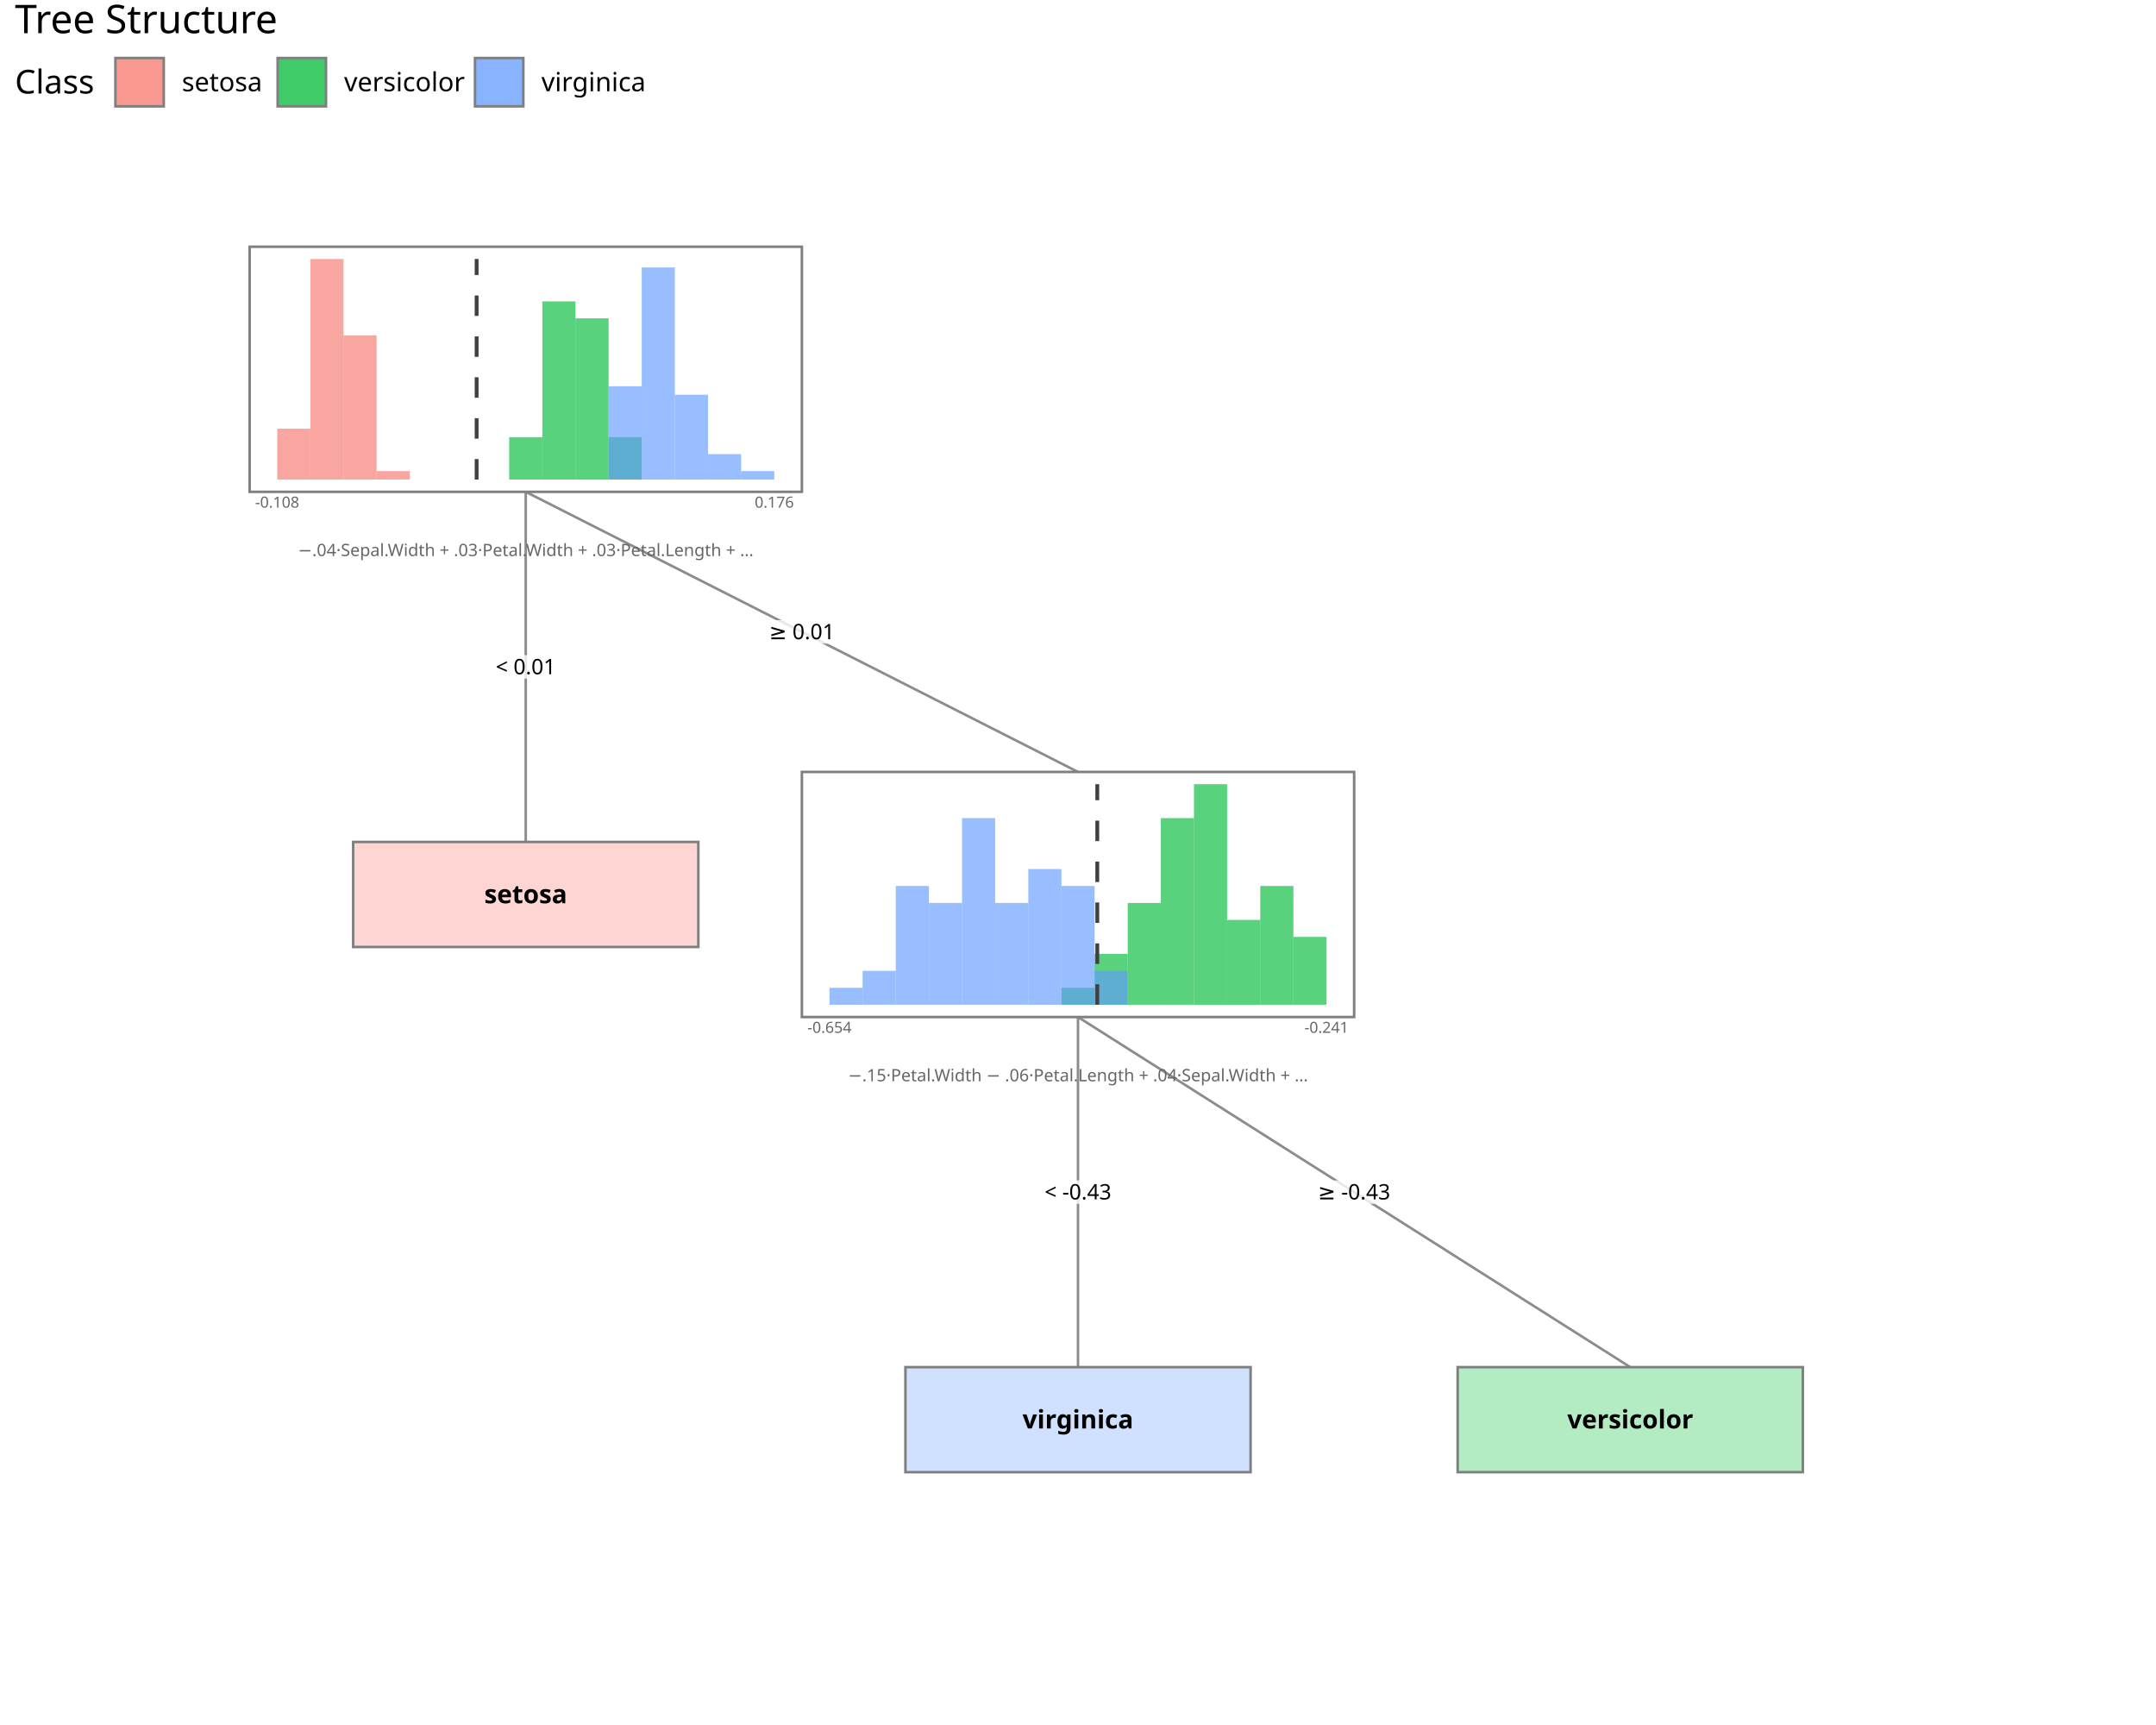
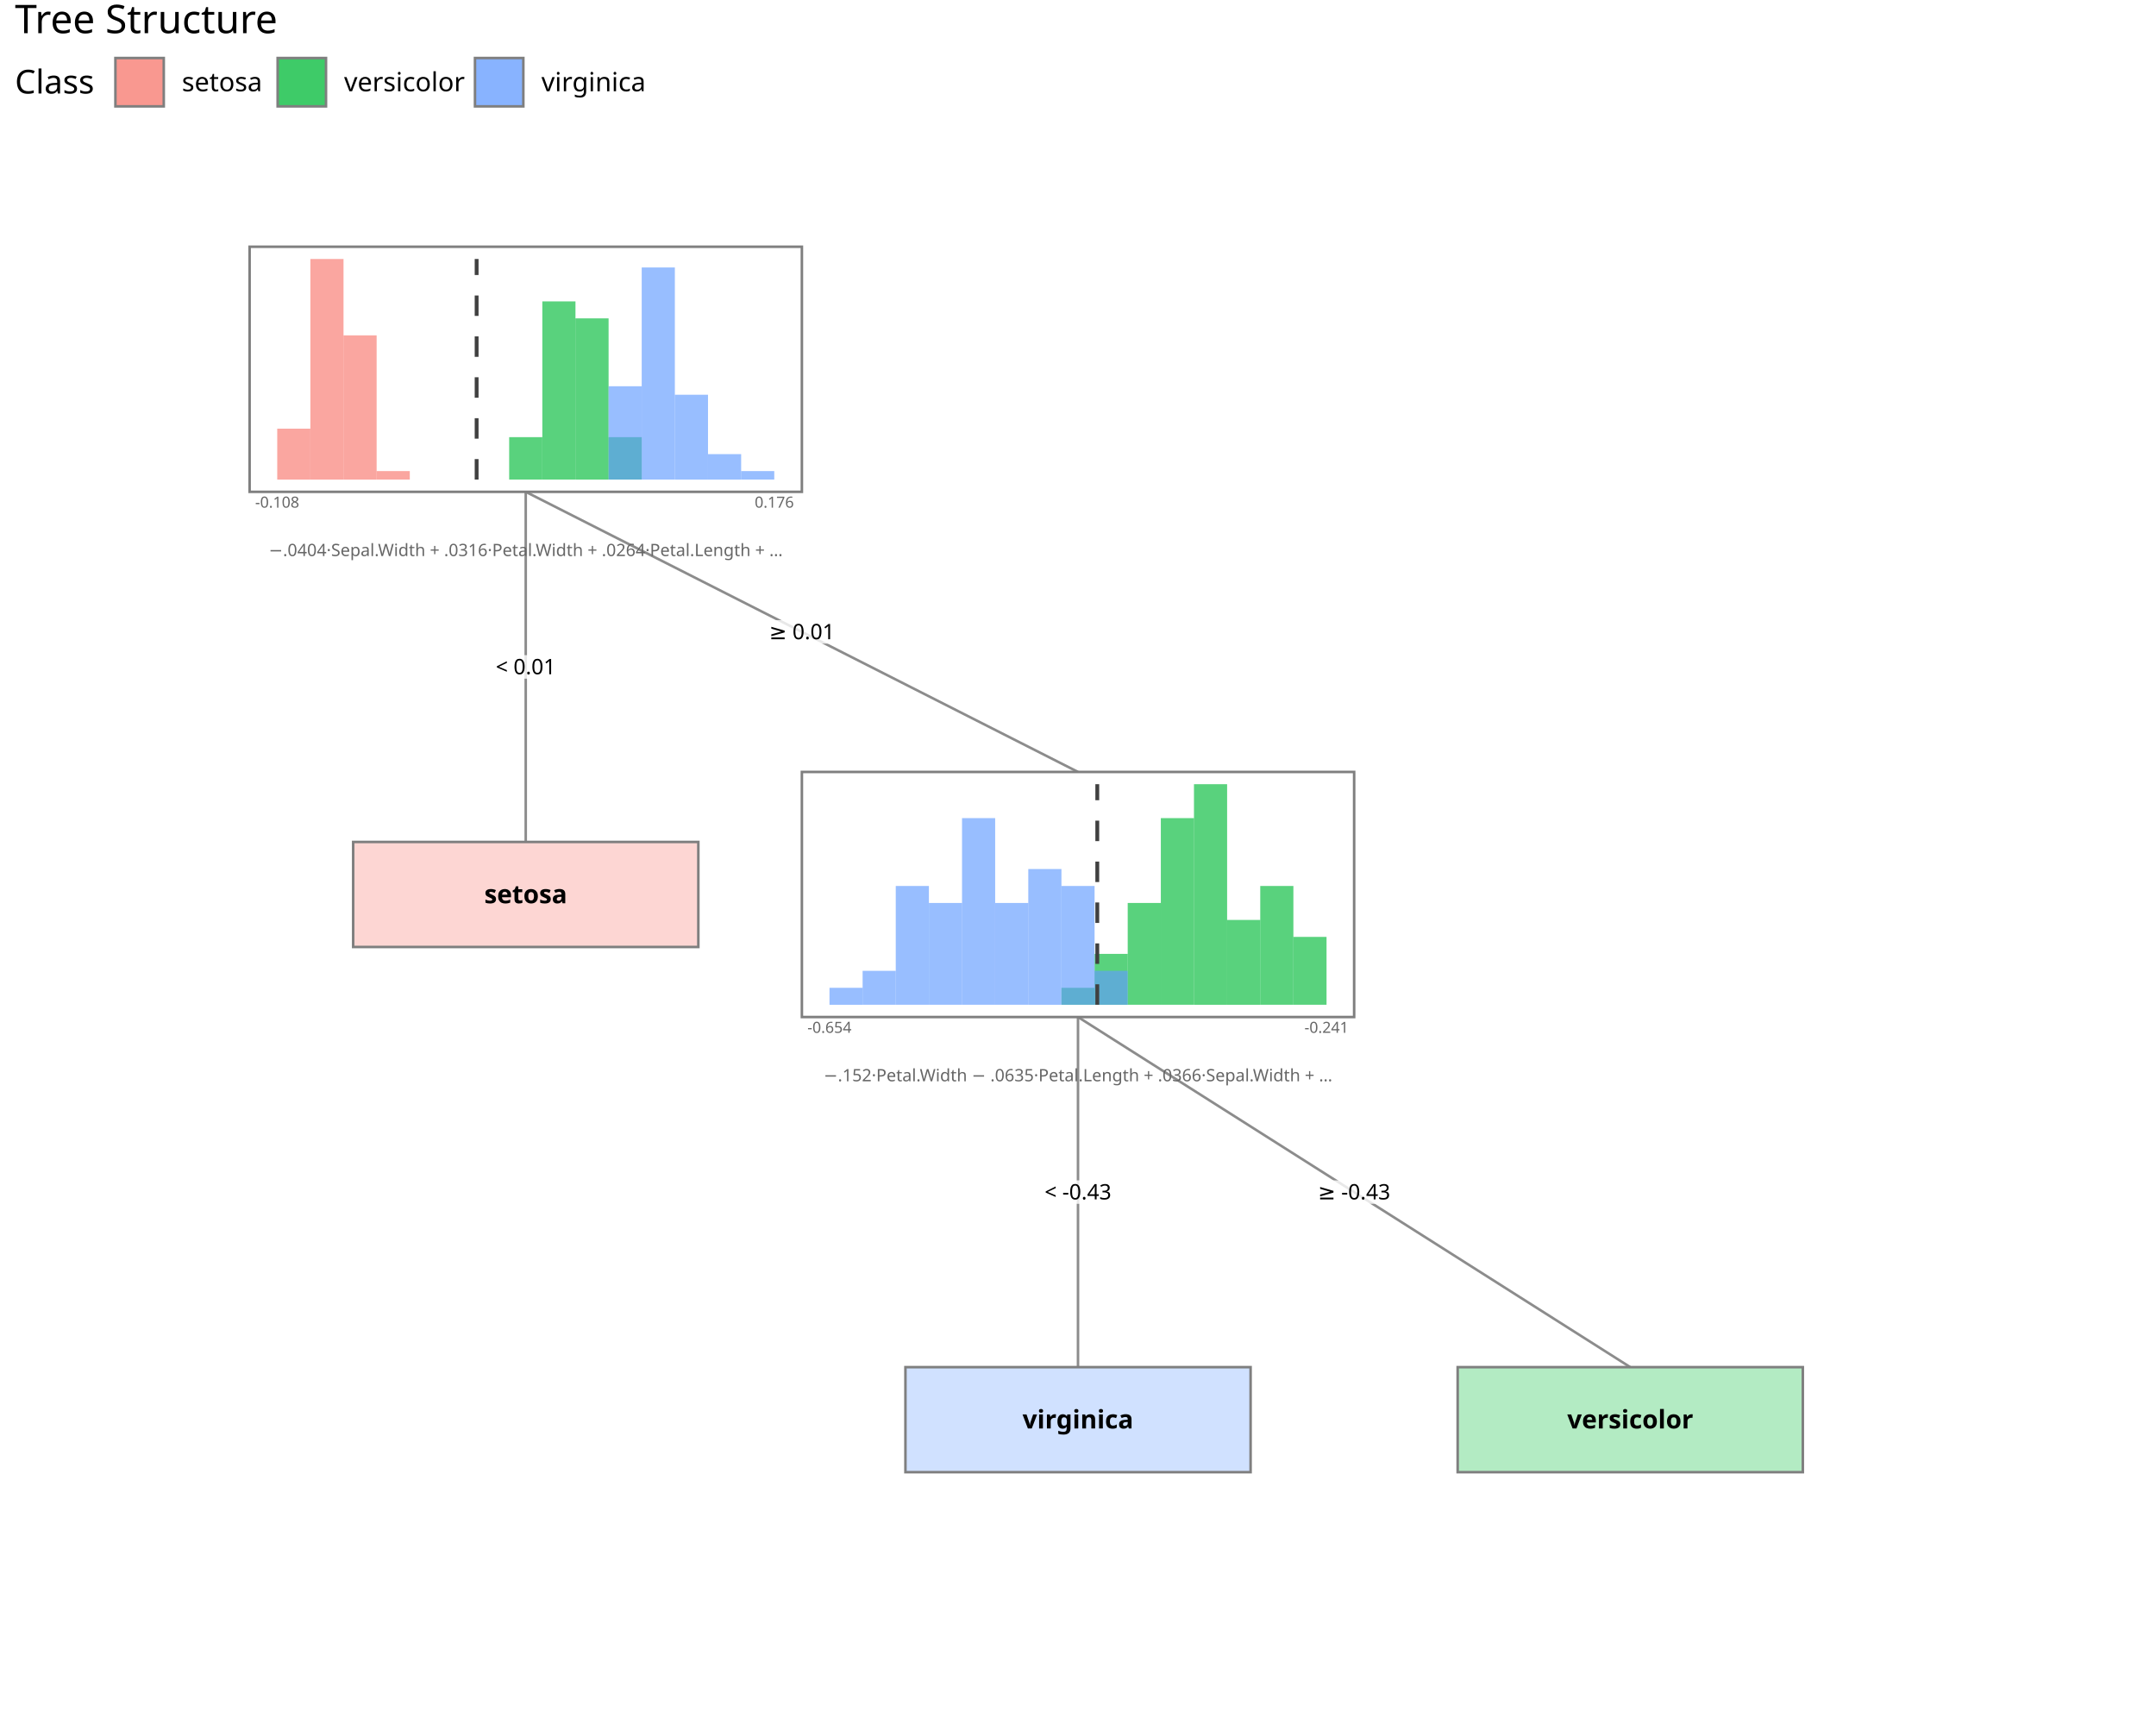
<svg xmlns="http://www.w3.org/2000/svg" class="svglite" data-engine-version="2.0" width="720.00pt" height="576.00pt" viewBox="0 0 720.00 576.00">
  <defs>
    <style type="text/css">
    .svglite line, .svglite polyline, .svglite polygon, .svglite path, .svglite rect, .svglite circle {
      fill: none;
      stroke: #000000;
      stroke-linecap: round;
      stroke-linejoin: round;
      stroke-miterlimit: 10.00;
    }
  </style>
  </defs>
  <rect width="100%" height="100%" style="stroke: none; fill: #FFFFFF;" />
  <defs>
    <clipPath id="cpMC4wMHw3MjAuMDB8MC4wMHw1NzYuMDA=">
      <rect x="0.00" y="0.00" width="720.00" height="576.00" />
    </clipPath>
  </defs>
  <g clip-path="url(#cpMC4wMHw3MjAuMDB8MC4wMHw1NzYuMDA=)">
</g>
  <defs>
    <clipPath id="cpNC45OHw3MTUuMDJ8NDYuNzN8NTc0LjAx">
      <rect x="4.98" y="46.73" width="710.04" height="527.28" />
    </clipPath>
  </defs>
  <g clip-path="url(#cpNC45OHw3MTUuMDJ8NDYuNzN8NTc0LjAx)">
    <line x1="360.00" y1="339.60" x2="360.00" y2="456.51" style="stroke-width: 0.85; stroke: #8C8C8C; stroke-linecap: butt;" />
    <line x1="360.00" y1="339.60" x2="544.43" y2="456.51" style="stroke-width: 0.85; stroke: #8C8C8C; stroke-linecap: butt;" />
    <line x1="175.57" y1="164.23" x2="175.57" y2="281.14" style="stroke-width: 0.85; stroke: #8C8C8C; stroke-linecap: butt;" />
    <line x1="175.57" y1="164.23" x2="360.00" y2="257.76" style="stroke-width: 0.85; stroke: #8C8C8C; stroke-linecap: butt;" />
    <polygon points="348.83,401.98 371.17,401.98 371.12,401.98 371.33,401.97 371.53,401.93 371.72,401.85 371.90,401.75 372.06,401.62 372.20,401.47 372.31,401.29 372.39,401.10 372.44,400.90 372.45,400.70 372.45,400.70 372.45,395.41 372.45,395.41 372.44,395.20 372.39,395.00 372.31,394.81 372.20,394.64 372.06,394.49 371.90,394.36 371.72,394.25 371.53,394.18 371.33,394.14 371.17,394.13 348.83,394.13 348.98,394.14 348.78,394.13 348.57,394.15 348.37,394.21 348.19,394.30 348.02,394.42 347.87,394.56 347.74,394.72 347.65,394.91 347.58,395.10 347.55,395.31 347.55,395.41 347.55,400.70 347.55,400.59 347.55,400.80 347.58,401.00 347.65,401.20 347.74,401.38 347.87,401.55 348.02,401.69 348.19,401.81 348.37,401.89 348.57,401.95 348.78,401.98 " style="stroke-width: 0.00; stroke: none; fill: #FFFFFF; fill-opacity: 0.80;" />
    <text x="360.00" y="400.50" text-anchor="middle" style="font-size: 7.11px; font-family: sans;" textLength="22.35px" lengthAdjust="spacingAndGlyphs">&lt; -0.43</text>
    <polygon points="441.17,401.98 463.26,401.98 463.21,401.98 463.41,401.97 463.62,401.93 463.81,401.85 463.99,401.75 464.15,401.62 464.28,401.47 464.39,401.29 464.47,401.10 464.52,400.90 464.54,400.70 464.54,400.70 464.54,395.41 464.54,395.41 464.52,395.20 464.47,395.00 464.39,394.81 464.28,394.64 464.15,394.49 463.99,394.36 463.81,394.25 463.62,394.18 463.41,394.14 463.26,394.13 441.17,394.13 441.32,394.14 441.11,394.13 440.91,394.15 440.71,394.21 440.52,394.30 440.36,394.42 440.21,394.56 440.08,394.72 439.99,394.91 439.92,395.10 439.89,395.31 439.88,395.41 439.88,400.70 439.89,400.59 439.89,400.80 439.92,401.00 439.99,401.20 440.08,401.38 440.21,401.55 440.36,401.69 440.52,401.81 440.71,401.89 440.91,401.95 441.11,401.98 " style="stroke-width: 0.00; stroke: none; fill: #FFFFFF; fill-opacity: 0.80;" />
    <text x="452.21" y="400.50" text-anchor="middle" style="font-size: 7.11px; font-family: sans;" textLength="22.09px" lengthAdjust="spacingAndGlyphs">≥ -0.43</text>
    <polygon points="165.59,226.61 185.56,226.61 185.51,226.61 185.72,226.60 185.92,226.56 186.11,226.48 186.29,226.38 186.45,226.25 186.59,226.10 186.70,225.92 186.78,225.73 186.83,225.53 186.84,225.33 186.84,225.33 186.84,220.04 186.84,220.04 186.83,219.83 186.78,219.63 186.70,219.44 186.59,219.27 186.45,219.12 186.29,218.99 186.11,218.88 185.92,218.81 185.72,218.77 185.56,218.76 165.59,218.76 165.74,218.77 165.53,218.76 165.33,218.78 165.13,218.84 164.95,218.93 164.78,219.05 164.63,219.19 164.50,219.36 164.41,219.54 164.34,219.73 164.31,219.94 164.31,220.04 164.31,225.33 164.31,225.22 164.31,225.43 164.34,225.63 164.41,225.83 164.50,226.01 164.63,226.18 164.78,226.32 164.95,226.44 165.13,226.52 165.33,226.58 165.53,226.61 " style="stroke-width: 0.00; stroke: none; fill: #FFFFFF; fill-opacity: 0.80;" />
    <text x="175.57" y="225.13" text-anchor="middle" style="font-size: 7.11px; font-family: sans;" textLength="19.98px" lengthAdjust="spacingAndGlyphs">&lt; 0.01</text>
    <polygon points="257.92,214.92 277.65,214.92 277.60,214.92 277.80,214.91 278.01,214.87 278.20,214.79 278.38,214.69 278.54,214.56 278.67,214.41 278.78,214.23 278.86,214.04 278.91,213.84 278.93,213.64 278.93,213.64 278.93,208.35 278.93,208.35 278.91,208.14 278.86,207.94 278.78,207.75 278.67,207.58 278.54,207.42 278.38,207.29 278.20,207.19 278.01,207.12 277.80,207.08 277.65,207.07 257.92,207.07 258.08,207.08 257.87,207.07 257.67,207.09 257.47,207.15 257.28,207.24 257.11,207.36 256.97,207.50 256.84,207.66 256.75,207.85 256.68,208.04 256.65,208.25 256.64,208.35 256.64,213.64 256.65,213.53 256.65,213.74 256.68,213.94 256.75,214.14 256.84,214.32 256.97,214.49 257.11,214.63 257.28,214.74 257.47,214.83 257.67,214.89 257.87,214.92 " style="stroke-width: 0.00; stroke: none; fill: #FFFFFF; fill-opacity: 0.80;" />
    <text x="267.79" y="213.44" text-anchor="middle" style="font-size: 7.11px; font-family: sans;" textLength="19.73px" lengthAdjust="spacingAndGlyphs">≥ 0.01</text>
    <rect x="83.36" y="82.39" width="184.43" height="81.84" style="stroke-width: 0.85; stroke: #7F7F7F; stroke-linecap: butt; stroke-linejoin: miter; fill: #FFFFFF;" />
    <rect x="267.79" y="257.76" width="184.43" height="81.84" style="stroke-width: 0.85; stroke: #7F7F7F; stroke-linecap: butt; stroke-linejoin: miter; fill: #FFFFFF;" />
    <rect x="92.58" y="143.14" width="11.07" height="17.00" style="stroke-width: 1.07; stroke: none; stroke-linecap: butt; stroke-linejoin: miter; fill: #F8766D; fill-opacity: 0.65;" />
    <rect x="103.65" y="86.48" width="11.07" height="73.66" style="stroke-width: 1.07; stroke: none; stroke-linecap: butt; stroke-linejoin: miter; fill: #F8766D; fill-opacity: 0.65;" />
    <rect x="114.71" y="111.98" width="11.07" height="48.16" style="stroke-width: 1.07; stroke: none; stroke-linecap: butt; stroke-linejoin: miter; fill: #F8766D; fill-opacity: 0.65;" />
    <rect x="125.78" y="157.30" width="11.07" height="2.83" style="stroke-width: 1.07; stroke: none; stroke-linecap: butt; stroke-linejoin: miter; fill: #F8766D; fill-opacity: 0.65;" />
    <rect x="170.04" y="145.97" width="11.07" height="14.16" style="stroke-width: 1.07; stroke: none; stroke-linecap: butt; stroke-linejoin: miter; fill: #00BA38; fill-opacity: 0.65;" />
    <rect x="181.11" y="100.64" width="11.07" height="59.49" style="stroke-width: 1.07; stroke: none; stroke-linecap: butt; stroke-linejoin: miter; fill: #00BA38; fill-opacity: 0.65;" />
    <rect x="192.17" y="106.31" width="11.07" height="53.83" style="stroke-width: 1.07; stroke: none; stroke-linecap: butt; stroke-linejoin: miter; fill: #00BA38; fill-opacity: 0.65;" />
    <rect x="203.24" y="145.97" width="11.07" height="14.16" style="stroke-width: 1.07; stroke: none; stroke-linecap: butt; stroke-linejoin: miter; fill: #00BA38; fill-opacity: 0.65;" />
    <rect x="203.24" y="128.97" width="11.07" height="31.16" style="stroke-width: 1.07; stroke: none; stroke-linecap: butt; stroke-linejoin: miter; fill: #619CFF; fill-opacity: 0.65;" />
    <rect x="214.30" y="89.31" width="11.07" height="70.82" style="stroke-width: 1.07; stroke: none; stroke-linecap: butt; stroke-linejoin: miter; fill: #619CFF; fill-opacity: 0.65;" />
    <rect x="225.37" y="131.81" width="11.07" height="28.33" style="stroke-width: 1.07; stroke: none; stroke-linecap: butt; stroke-linejoin: miter; fill: #619CFF; fill-opacity: 0.65;" />
    <rect x="236.44" y="151.64" width="11.07" height="8.50" style="stroke-width: 1.07; stroke: none; stroke-linecap: butt; stroke-linejoin: miter; fill: #619CFF; fill-opacity: 0.65;" />
    <rect x="247.50" y="157.30" width="11.07" height="2.83" style="stroke-width: 1.07; stroke: none; stroke-linecap: butt; stroke-linejoin: miter; fill: #619CFF; fill-opacity: 0.65;" />
    <rect x="354.47" y="329.84" width="11.07" height="5.67" style="stroke-width: 1.07; stroke: none; stroke-linecap: butt; stroke-linejoin: miter; fill: #00BA38; fill-opacity: 0.65;" />
    <rect x="365.53" y="318.51" width="11.07" height="17.00" style="stroke-width: 1.07; stroke: none; stroke-linecap: butt; stroke-linejoin: miter; fill: #00BA38; fill-opacity: 0.65;" />
    <rect x="376.60" y="301.51" width="11.07" height="33.99" style="stroke-width: 1.07; stroke: none; stroke-linecap: butt; stroke-linejoin: miter; fill: #00BA38; fill-opacity: 0.65;" />
    <rect x="387.66" y="273.18" width="11.07" height="62.32" style="stroke-width: 1.07; stroke: none; stroke-linecap: butt; stroke-linejoin: miter; fill: #00BA38; fill-opacity: 0.65;" />
    <rect x="398.73" y="261.85" width="11.07" height="73.66" style="stroke-width: 1.07; stroke: none; stroke-linecap: butt; stroke-linejoin: miter; fill: #00BA38; fill-opacity: 0.65;" />
    <rect x="409.79" y="307.18" width="11.07" height="28.33" style="stroke-width: 1.07; stroke: none; stroke-linecap: butt; stroke-linejoin: miter; fill: #00BA38; fill-opacity: 0.65;" />
    <rect x="420.86" y="295.84" width="11.07" height="39.66" style="stroke-width: 1.07; stroke: none; stroke-linecap: butt; stroke-linejoin: miter; fill: #00BA38; fill-opacity: 0.65;" />
    <rect x="431.93" y="312.84" width="11.07" height="22.66" style="stroke-width: 1.07; stroke: none; stroke-linecap: butt; stroke-linejoin: miter; fill: #00BA38; fill-opacity: 0.65;" />
    <rect x="277.01" y="329.84" width="11.07" height="5.67" style="stroke-width: 1.07; stroke: none; stroke-linecap: butt; stroke-linejoin: miter; fill: #619CFF; fill-opacity: 0.65;" />
    <rect x="288.07" y="324.17" width="11.07" height="11.33" style="stroke-width: 1.07; stroke: none; stroke-linecap: butt; stroke-linejoin: miter; fill: #619CFF; fill-opacity: 0.65;" />
    <rect x="299.14" y="295.84" width="11.07" height="39.66" style="stroke-width: 1.07; stroke: none; stroke-linecap: butt; stroke-linejoin: miter; fill: #619CFF; fill-opacity: 0.65;" />
    <rect x="310.21" y="301.51" width="11.07" height="33.99" style="stroke-width: 1.07; stroke: none; stroke-linecap: butt; stroke-linejoin: miter; fill: #619CFF; fill-opacity: 0.65;" />
    <rect x="321.27" y="273.18" width="11.07" height="62.32" style="stroke-width: 1.07; stroke: none; stroke-linecap: butt; stroke-linejoin: miter; fill: #619CFF; fill-opacity: 0.65;" />
    <rect x="332.34" y="301.51" width="11.07" height="33.99" style="stroke-width: 1.07; stroke: none; stroke-linecap: butt; stroke-linejoin: miter; fill: #619CFF; fill-opacity: 0.65;" />
    <rect x="343.40" y="290.18" width="11.07" height="45.33" style="stroke-width: 1.07; stroke: none; stroke-linecap: butt; stroke-linejoin: miter; fill: #619CFF; fill-opacity: 0.65;" />
    <rect x="354.47" y="295.84" width="11.07" height="39.66" style="stroke-width: 1.07; stroke: none; stroke-linecap: butt; stroke-linejoin: miter; fill: #619CFF; fill-opacity: 0.65;" />
    <rect x="365.53" y="324.17" width="11.07" height="11.33" style="stroke-width: 1.07; stroke: none; stroke-linecap: butt; stroke-linejoin: miter; fill: #619CFF; fill-opacity: 0.65;" />
    <line x1="159.17" y1="160.13" x2="159.17" y2="86.48" style="stroke-width: 1.28; stroke: #404040; stroke-dasharray: 6.83,6.83; stroke-linecap: butt;" />
    <line x1="366.44" y1="335.50" x2="366.44" y2="261.85" style="stroke-width: 1.28; stroke: #404040; stroke-dasharray: 6.83,6.83; stroke-linecap: butt;" />
    <text x="92.58" y="169.51" text-anchor="middle" style="font-size: 5.12px; fill: #666666; font-family: sans;" textLength="14.52px" lengthAdjust="spacingAndGlyphs">-0.108</text>
    <text x="258.57" y="169.51" text-anchor="middle" style="font-size: 5.12px; fill: #666666; font-family: sans;" textLength="12.82px" lengthAdjust="spacingAndGlyphs">0.176</text>
    <text x="277.01" y="344.88" text-anchor="middle" style="font-size: 5.12px; fill: #666666; font-family: sans;" textLength="14.52px" lengthAdjust="spacingAndGlyphs">-0.654</text>
    <text x="442.99" y="344.88" text-anchor="middle" style="font-size: 5.12px; fill: #666666; font-family: sans;" textLength="14.52px" lengthAdjust="spacingAndGlyphs">-0.241</text>
    <rect x="117.94" y="281.14" width="115.27" height="35.07" style="stroke-width: 0.85; stroke: #7F7F7F; stroke-linecap: butt; stroke-linejoin: miter; fill: #F8766D; fill-opacity: 0.30;" />
    <rect x="302.37" y="456.51" width="115.27" height="35.07" style="stroke-width: 0.85; stroke: #7F7F7F; stroke-linecap: butt; stroke-linejoin: miter; fill: #619CFF; fill-opacity: 0.30;" />
    <rect x="486.79" y="456.51" width="115.27" height="35.07" style="stroke-width: 0.85; stroke: #7F7F7F; stroke-linecap: butt; stroke-linejoin: miter; fill: #00BA38; fill-opacity: 0.30;" />
    <text x="175.57" y="301.61" text-anchor="middle" style="font-size: 8.54px; font-weight: bold; font-family: sans;" textLength="25.16px" lengthAdjust="spacingAndGlyphs">setosa</text>
    <text x="360.00" y="476.98" text-anchor="middle" style="font-size: 8.54px; font-weight: bold; font-family: sans;" textLength="31.31px" lengthAdjust="spacingAndGlyphs">virginica</text>
    <text x="544.43" y="476.98" text-anchor="middle" style="font-size: 8.54px; font-weight: bold; font-family: sans;" textLength="36.53px" lengthAdjust="spacingAndGlyphs">versicolor</text>
-     <text x="175.57" y="185.68" text-anchor="middle" style="font-size: 5.69px; fill: #666666; font-family: sans;" textLength="149.63px" lengthAdjust="spacingAndGlyphs">−.04·Sepal.Width + .03·Petal.Width + .03·Petal.Length + …</text>
-     <text x="360.00" y="361.05" text-anchor="middle" style="font-size: 5.69px; fill: #666666; font-family: sans;" textLength="149.63px" lengthAdjust="spacingAndGlyphs">−.15·Petal.Width − .06·Petal.Length + .04·Sepal.Width + …</text>
+     <text x="175.57" y="185.68" text-anchor="middle" style="font-size: 5.69px; fill: #666666; font-family: sans;" textLength="168.62px" lengthAdjust="spacingAndGlyphs">−.0404·Sepal.Width + .0316·Petal.Width + .0264·Petal.Length + …</text>
+     <text x="360.00" y="361.05" text-anchor="middle" style="font-size: 5.69px; fill: #666666; font-family: sans;" textLength="165.46px" lengthAdjust="spacingAndGlyphs">−.152·Petal.Width − .0635·Petal.Length + .0366·Sepal.Width + …</text>
  </g>
  <g clip-path="url(#cpMC4wMHw3MjAuMDB8MC4wMHw1NzYuMDA=)">
    <text x="4.98" y="31.22" style="font-size: 11.00px; font-family: sans;" textLength="27.52px" lengthAdjust="spacingAndGlyphs">Class</text>
    <rect x="38.68" y="19.51" width="15.86" height="15.86" style="stroke-width: 1.07; stroke: none; stroke-linecap: butt; stroke-linejoin: miter; fill: #F8766D; fill-opacity: 0.65;" />
    <rect x="38.54" y="19.37" width="16.15" height="16.15" style="stroke-width: 0.85; stroke: #7F7F7F; stroke-linecap: butt; stroke-linejoin: miter; fill: #F8766D; fill-opacity: 0.30;" />
    <rect x="92.86" y="19.51" width="15.86" height="15.86" style="stroke-width: 1.07; stroke: none; stroke-linecap: butt; stroke-linejoin: miter; fill: #00BA38; fill-opacity: 0.65;" />
    <rect x="92.72" y="19.37" width="16.15" height="16.15" style="stroke-width: 0.85; stroke: #7F7F7F; stroke-linecap: butt; stroke-linejoin: miter; fill: #00BA38; fill-opacity: 0.30;" />
    <rect x="158.76" y="19.51" width="15.86" height="15.86" style="stroke-width: 1.07; stroke: none; stroke-linecap: butt; stroke-linejoin: miter; fill: #619CFF; fill-opacity: 0.65;" />
    <rect x="158.62" y="19.37" width="16.15" height="16.15" style="stroke-width: 0.85; stroke: #7F7F7F; stroke-linecap: butt; stroke-linejoin: miter; fill: #619CFF; fill-opacity: 0.30;" />
    <text x="60.74" y="30.47" style="font-size: 8.80px; font-family: sans;" textLength="25.94px" lengthAdjust="spacingAndGlyphs">setosa</text>
    <text x="114.91" y="30.47" style="font-size: 8.80px; font-family: sans;" textLength="37.66px" lengthAdjust="spacingAndGlyphs">versicolor</text>
    <text x="180.81" y="30.47" style="font-size: 8.80px; font-family: sans;" textLength="32.28px" lengthAdjust="spacingAndGlyphs">virginica</text>
    <text x="4.98" y="11.08" style="font-size: 13.20px; font-family: sans;" textLength="84.37px" lengthAdjust="spacingAndGlyphs">Tree Structure</text>
  </g>
</svg>
